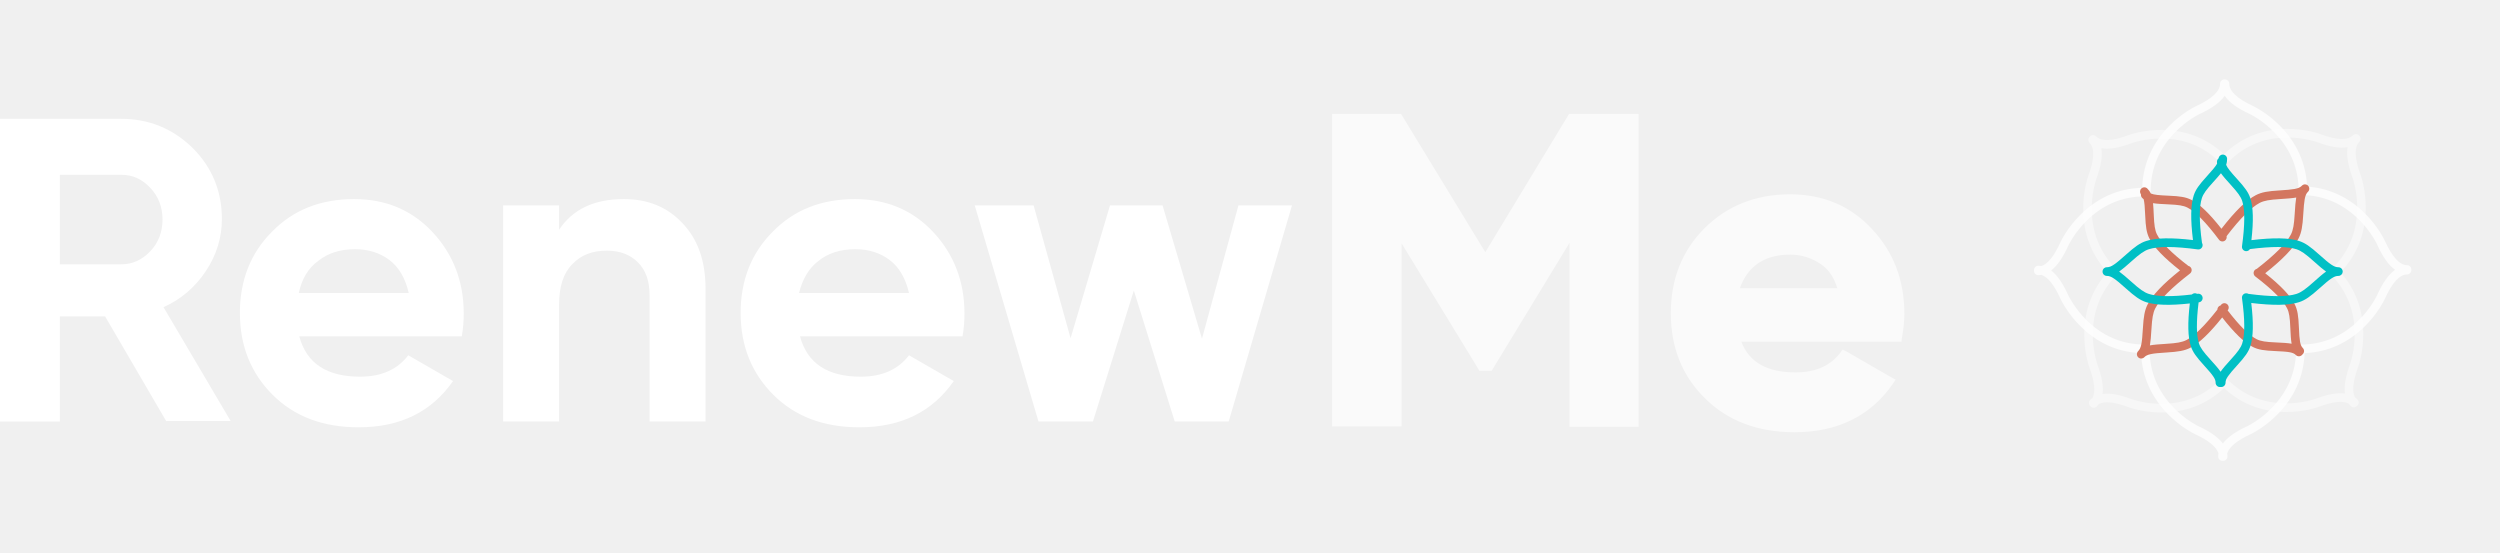
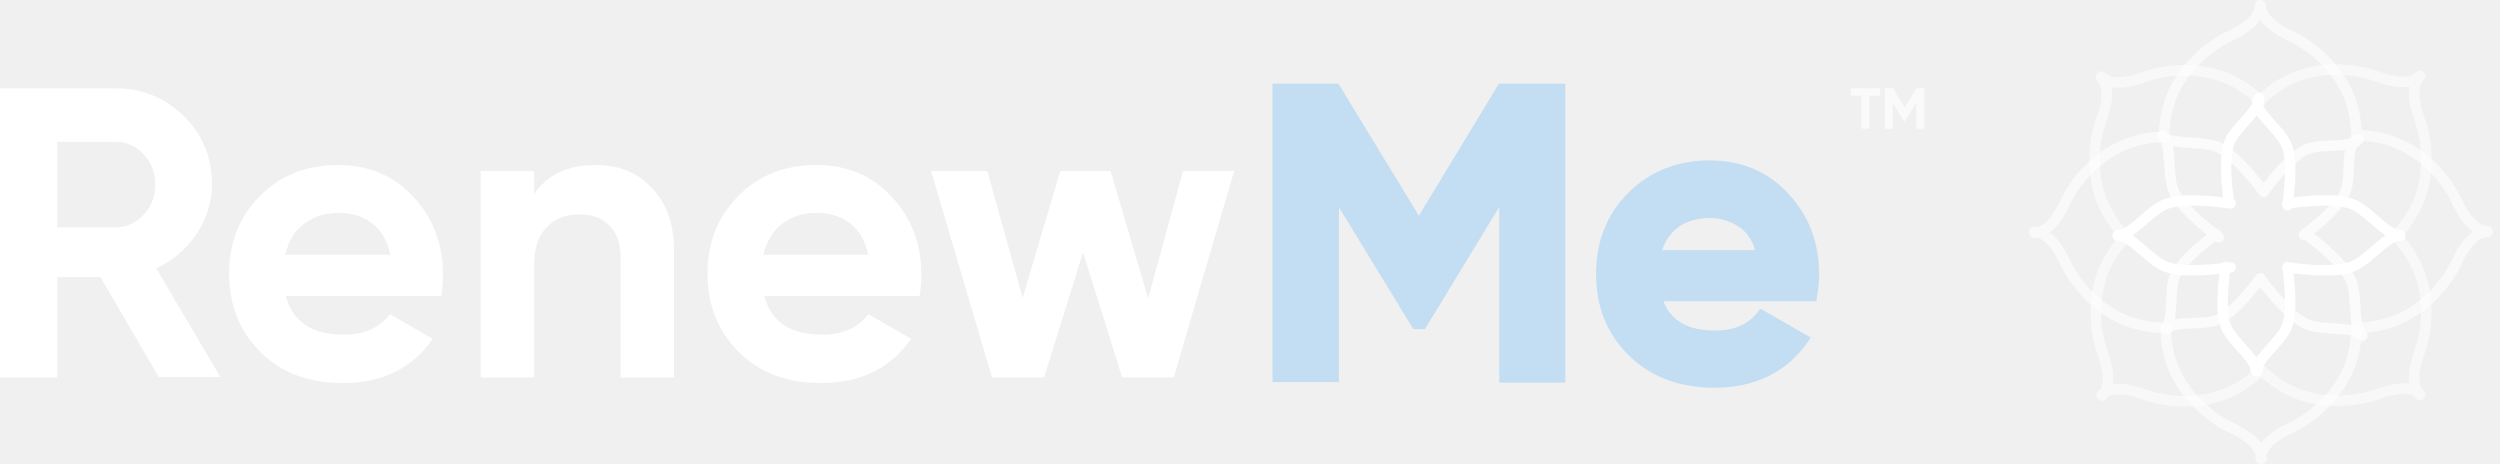
- <svg xmlns="http://www.w3.org/2000/svg" width="190" height="42" viewBox="0 0 190 42" fill="none">
-   <path d="M12.648 32.034L7.988 24.046H4.549V32.034H0V9.031H9.209C11.317 9.031 13.129 9.77 14.645 11.25C16.124 12.729 16.864 14.541 16.864 16.649C16.864 18.054 16.457 19.386 15.643 20.606C14.83 21.827 13.757 22.751 12.426 23.343L17.53 31.997H12.648V32.034ZM4.549 13.284V20.088H9.209C10.059 20.088 10.799 19.756 11.428 19.09C12.056 18.424 12.352 17.611 12.352 16.686C12.352 15.761 12.056 14.948 11.428 14.282C10.799 13.617 10.096 13.284 9.209 13.284H4.549Z" fill="white" />
-   <path d="M22.744 25.559C23.299 27.63 24.852 28.628 27.367 28.628C28.994 28.628 30.214 28.074 31.028 27.001L34.43 28.961C32.803 31.291 30.436 32.475 27.256 32.475C24.556 32.475 22.374 31.661 20.71 29.997C19.082 28.37 18.232 26.299 18.232 23.784C18.232 21.306 19.046 19.235 20.673 17.608C22.3 15.944 24.371 15.13 26.923 15.13C29.327 15.13 31.324 15.98 32.877 17.645C34.43 19.309 35.244 21.38 35.244 23.821C35.244 24.375 35.207 24.93 35.096 25.559H22.744ZM22.707 22.267H31.065C30.806 21.158 30.325 20.307 29.585 19.753C28.846 19.198 27.958 18.939 26.997 18.939C25.85 18.939 24.926 19.235 24.186 19.827C23.41 20.381 22.929 21.232 22.707 22.267Z" fill="white" />
-   <path d="M47.408 15.13C49.221 15.13 50.7 15.722 51.846 16.942C53.03 18.162 53.621 19.827 53.621 21.935V32.031H49.368V22.452C49.368 21.343 49.073 20.529 48.481 19.938C47.889 19.346 47.113 19.05 46.114 19.05C45.005 19.05 44.154 19.383 43.488 20.085C42.823 20.751 42.49 21.787 42.49 23.155V32.031H38.237V15.611H42.49V17.46C43.525 15.906 45.153 15.13 47.408 15.13Z" fill="white" />
-   <path d="M60.8 25.559C61.355 27.63 62.908 28.628 65.423 28.628C67.05 28.628 68.27 28.074 69.084 27.001L72.486 28.961C70.859 31.291 68.492 32.475 65.312 32.475C62.612 32.475 60.43 31.661 58.766 29.997C57.139 28.37 56.288 26.299 56.288 23.784C56.288 21.306 57.102 19.235 58.729 17.608C60.356 15.944 62.427 15.13 64.979 15.13C67.383 15.13 69.38 15.98 70.933 17.645C72.486 19.309 73.3 21.38 73.3 23.821C73.3 24.375 73.263 24.93 73.152 25.559H60.8ZM60.726 22.267H69.084C68.825 21.158 68.344 20.307 67.605 19.753C66.865 19.198 65.978 18.939 65.016 18.939C63.87 18.939 62.945 19.235 62.205 19.827C61.466 20.381 60.985 21.232 60.726 22.267Z" fill="white" />
-   <path d="M94.123 15.608H98.191L93.383 32.029H89.278L86.172 22.08L83.065 32.029H78.923L74.079 15.608H78.553L81.364 25.705L84.36 15.608H88.354L91.349 25.742L94.123 15.608Z" fill="white" />
+ <svg xmlns="http://www.w3.org/2000/svg" width="194" height="36" viewBox="0 0 194 36" fill="none">
+   <g opacity="0.6">
+     <path d="M175.4 0.001L175.427 0C175.653 0 175.837 0.183 175.837 0.409C175.837 1.094 176.579 1.82 178.15 2.532C178.321 2.611 178.605 2.765 178.966 2.997C179.562 3.382 180.157 3.855 180.714 4.419C182.21 5.938 183.149 7.827 183.262 10.101C185.57 10.195 187.486 11.139 189.022 12.653C189.586 13.209 190.059 13.805 190.444 14.401C190.676 14.762 190.83 15.045 190.909 15.217C191.621 16.788 192.347 17.53 193.032 17.53C193.258 17.53 193.441 17.713 193.441 17.939C193.441 17.949 193.441 17.959 193.44 17.969L193.441 17.996C193.441 18.222 193.258 18.405 193.032 18.405C192.347 18.405 191.621 19.147 190.909 20.718C190.83 20.89 190.676 21.174 190.444 21.534C190.059 22.13 189.586 22.726 189.022 23.282C187.487 24.795 185.572 25.739 183.264 25.834C183.168 28.137 182.225 30.048 180.714 31.581C180.157 32.145 179.562 32.618 178.966 33.003C178.605 33.235 178.321 33.389 178.15 33.468C176.803 34.078 176.066 34.699 175.882 35.295C175.899 35.392 175.907 35.491 175.907 35.591C175.907 35.817 175.724 36 175.498 36L175.462 35.997L175.427 36C175.23 36 175.065 35.86 175.026 35.673L175.018 35.591C175.018 35.492 175.026 35.393 175.042 35.297C174.862 34.7 174.124 34.079 172.776 33.468C172.604 33.389 172.321 33.235 171.96 33.003C171.364 32.618 170.768 32.145 170.212 31.581C168.702 30.048 167.759 28.138 167.661 25.836C165.334 25.751 163.405 24.805 161.86 23.282C161.295 22.726 160.823 22.13 160.438 21.534C160.206 21.174 160.052 20.89 159.973 20.718C159.362 19.372 158.742 18.634 158.146 18.451C158.049 18.468 157.95 18.476 157.85 18.476C157.624 18.476 157.441 18.293 157.441 18.067L157.444 18.031L157.441 17.996C157.441 17.798 157.581 17.633 157.768 17.595L157.85 17.587C157.949 17.587 158.047 17.595 158.144 17.61C158.741 17.43 159.362 16.692 159.973 15.345C160.052 15.173 160.206 14.889 160.438 14.529C160.823 13.932 161.295 13.337 161.86 12.781C163.376 11.287 165.261 10.348 167.53 10.233L167.529 10.256L167.531 10.228C167.614 7.897 168.56 5.966 170.084 4.419C170.641 3.855 171.236 3.382 171.832 2.997C172.193 2.765 172.477 2.611 172.648 2.532C174.219 1.82 174.961 1.094 174.961 0.409C174.961 0.183 175.145 0 175.371 0C175.38 0 175.39 0 175.4 0.001ZM175.398 1.551C174.963 2.178 174.151 2.749 172.989 3.277C172.958 3.291 172.894 3.322 172.802 3.372C172.644 3.457 172.467 3.562 172.276 3.685C171.728 4.039 171.179 4.474 170.667 4.994C169.247 6.435 168.385 8.226 168.345 10.404C168.389 10.469 168.414 10.547 168.414 10.63C168.414 10.856 168.231 11.04 168.005 11.04C165.755 11.04 163.911 11.908 162.435 13.364C161.915 13.875 161.48 14.424 161.126 14.973C161.002 15.164 160.898 15.341 160.813 15.498C160.763 15.591 160.731 15.654 160.717 15.685C160.215 16.793 159.672 17.582 159.079 18.033C159.672 18.48 160.215 19.27 160.717 20.378C160.731 20.408 160.763 20.472 160.813 20.565C160.898 20.722 161.002 20.899 161.126 21.09C161.48 21.639 161.915 22.188 162.435 22.699C163.911 24.154 165.755 25.023 168.005 25.023L168.054 25.027C168.057 25.027 168.059 25.027 168.062 25.027C168.288 25.027 168.471 25.21 168.471 25.436C168.471 27.686 169.34 29.53 170.795 31.006C171.307 31.526 171.856 31.961 172.404 32.315C172.595 32.438 172.772 32.543 172.93 32.628C173.022 32.678 173.086 32.709 173.116 32.724C174.225 33.226 175.014 33.769 175.464 34.362C175.912 33.769 176.701 33.226 177.809 32.724C177.84 32.709 177.904 32.678 177.996 32.628C178.154 32.543 178.331 32.438 178.522 32.315C179.07 31.961 179.619 31.526 180.131 31.006C181.586 29.53 182.455 27.686 182.455 25.436C182.455 25.238 182.595 25.073 182.782 25.035C182.812 25.027 182.844 25.023 182.877 25.023C185.127 25.023 186.971 24.154 188.447 22.699C188.967 22.188 189.402 21.639 189.756 21.09C189.879 20.899 189.984 20.722 190.069 20.565C190.119 20.472 190.15 20.408 190.164 20.378C190.692 19.215 191.263 18.404 191.89 17.966C191.263 17.531 190.692 16.72 190.164 15.557C190.15 15.527 190.119 15.463 190.069 15.371C189.984 15.213 189.879 15.036 189.756 14.845C189.402 14.297 188.967 13.748 188.447 13.236C187.014 11.823 185.233 10.963 183.071 10.914C183.01 10.953 182.939 10.973 182.864 10.973C182.638 10.973 182.455 10.79 182.455 10.564C182.455 8.314 181.586 6.47 180.131 4.994C179.619 4.474 179.07 4.039 178.522 3.685C178.331 3.562 178.154 3.457 177.996 3.372C177.904 3.322 177.84 3.291 177.809 3.277C176.647 2.749 175.835 2.178 175.398 1.551Z" fill="white" />
+   </g>
+   <path opacity="0.55" d="M188.063 5.622L188.083 5.641C188.242 5.8 188.242 6.057 188.083 6.216C187.602 6.697 187.614 7.728 188.217 9.333C188.282 9.509 188.373 9.816 188.463 10.233C188.612 10.923 188.698 11.673 188.693 12.461C188.677 14.603 187.995 16.611 186.44 18.299C187.99 19.986 188.67 21.992 188.686 24.131C188.692 24.919 188.605 25.669 188.456 26.358C188.367 26.775 188.275 27.082 188.21 27.259C187.692 28.635 187.61 29.59 187.901 30.137C187.982 30.193 188.056 30.256 188.126 30.326C188.285 30.485 188.285 30.742 188.126 30.901L188.098 30.924L188.076 30.951C187.937 31.09 187.723 31.107 187.565 31.003L187.501 30.951C187.431 30.881 187.367 30.806 187.31 30.726C186.763 30.435 185.809 30.518 184.434 31.035C184.258 31.1 183.95 31.192 183.534 31.281C182.844 31.43 182.094 31.516 181.306 31.511C179.168 31.495 177.163 30.815 175.477 29.266C173.781 30.841 171.761 31.532 169.605 31.548C168.818 31.554 168.067 31.467 167.378 31.319C166.961 31.229 166.654 31.137 166.478 31.072C165.101 30.555 164.146 30.473 163.599 30.764C163.543 30.844 163.48 30.919 163.41 30.988C163.251 31.147 162.994 31.147 162.835 30.988L162.812 30.961L162.785 30.939C162.646 30.8 162.629 30.585 162.733 30.427L162.785 30.364C162.855 30.293 162.93 30.23 163.01 30.172C163.301 29.625 163.218 28.671 162.701 27.296C162.636 27.12 162.545 26.813 162.455 26.396C162.306 25.706 162.22 24.956 162.226 24.168C162.241 22.053 162.906 20.068 164.42 18.393L164.649 18.63C162.905 16.886 162.146 14.774 162.129 12.513C162.123 11.725 162.21 10.975 162.358 10.286C162.448 9.869 162.54 9.562 162.605 9.385C163.208 7.781 163.22 6.749 162.739 6.268C162.58 6.109 162.58 5.852 162.739 5.693C162.745 5.686 162.753 5.679 162.76 5.673L162.778 5.653C162.937 5.494 163.195 5.494 163.354 5.653C163.835 6.134 164.866 6.123 166.471 5.52C166.647 5.455 166.954 5.363 167.371 5.273C168.06 5.125 168.811 5.038 169.599 5.044C171.717 5.059 173.705 5.727 175.381 7.245C177.071 5.69 179.08 5.007 181.223 4.991C182.011 4.986 182.761 5.072 183.451 5.221C183.867 5.311 184.175 5.402 184.351 5.467C185.956 6.07 186.987 6.082 187.468 5.601C187.627 5.442 187.884 5.442 188.043 5.601C188.05 5.608 188.057 5.615 188.063 5.622ZM186.973 6.71C186.288 6.834 185.415 6.702 184.359 6.335L184.067 6.229L183.993 6.204C183.96 6.194 183.918 6.18 183.868 6.166C183.698 6.115 183.5 6.063 183.279 6.016C182.645 5.879 181.954 5.799 181.229 5.805C179.228 5.819 177.373 6.466 175.819 7.952C175.804 8.021 175.768 8.085 175.715 8.138C175.557 8.297 175.299 8.297 175.14 8.138C173.559 6.557 171.653 5.872 169.593 5.857C168.868 5.852 168.176 5.932 167.542 6.068C167.321 6.116 167.124 6.167 166.953 6.218C166.903 6.233 166.861 6.246 166.828 6.257L166.755 6.282C165.567 6.728 164.596 6.897 163.848 6.764C163.971 7.448 163.84 8.322 163.473 9.377L163.367 9.669L163.342 9.743C163.331 9.776 163.318 9.818 163.303 9.868C163.252 10.039 163.201 10.236 163.154 10.457C163.017 11.091 162.937 11.783 162.942 12.507C162.957 14.518 163.61 16.383 165.112 17.941C165.19 17.956 165.262 17.993 165.32 18.052C165.479 18.21 165.479 18.468 165.32 18.627C163.739 20.208 163.054 22.114 163.039 24.174C163.034 24.899 163.113 25.59 163.25 26.225C163.298 26.445 163.349 26.643 163.4 26.814C163.43 26.914 163.452 26.981 163.464 27.012C163.889 28.144 164.063 29.08 163.962 29.813C164.694 29.711 165.629 29.884 166.761 30.31C166.793 30.322 166.86 30.344 166.96 30.374C167.131 30.425 167.328 30.476 167.549 30.524C168.183 30.66 168.875 30.74 169.599 30.735C171.66 30.72 173.566 30.035 175.147 28.453L175.18 28.426C175.183 28.422 175.186 28.419 175.189 28.416C175.348 28.257 175.606 28.257 175.764 28.416C177.346 29.997 179.252 30.682 181.312 30.697C182.036 30.703 182.728 30.623 183.362 30.486C183.583 30.439 183.781 30.387 183.951 30.337C184.051 30.307 184.119 30.284 184.15 30.273C185.282 29.847 186.218 29.674 186.951 29.774C186.849 29.043 187.022 28.107 187.448 26.975C187.459 26.943 187.482 26.876 187.512 26.776C187.563 26.605 187.614 26.408 187.661 26.187C187.798 25.553 187.878 24.861 187.872 24.137C187.857 22.077 187.172 20.171 185.591 18.589C185.451 18.449 185.434 18.232 185.542 18.074C185.557 18.048 185.576 18.024 185.598 18.003C187.179 16.421 187.864 14.515 187.879 12.455C187.884 11.73 187.805 11.039 187.668 10.405C187.621 10.184 187.569 9.986 187.518 9.815C187.503 9.766 187.49 9.724 187.48 9.691L187.454 9.617C187.008 8.43 186.839 7.458 186.973 6.71Z" fill="white" />
+   <path d="M183.329 10.53C183.487 10.689 183.487 10.946 183.329 11.105C183.185 11.249 183.043 11.356 182.871 11.436C182.747 11.715 182.701 12.183 182.66 13.149C182.616 14.199 182.537 14.747 182.276 15.27C181.88 16.064 180.979 17.009 179.567 18.128C181.211 19.421 182.258 20.497 182.712 21.383C182.997 21.939 183.091 22.523 183.159 23.638C183.244 25.051 183.32 25.475 183.607 25.762C183.746 25.901 183.764 26.115 183.66 26.273L183.607 26.337L183.544 26.389C183.386 26.493 183.171 26.476 183.032 26.337C182.745 26.05 182.322 25.974 180.909 25.888C179.793 25.821 179.209 25.726 178.653 25.441C177.766 24.986 176.686 23.936 175.391 22.284C174.236 23.753 173.267 24.686 172.455 25.091C171.932 25.352 171.384 25.431 170.334 25.476C169.024 25.531 168.63 25.595 168.377 25.848C168.218 26.006 167.961 26.006 167.802 25.848C167.787 25.833 167.774 25.817 167.761 25.8L167.715 25.76C167.556 25.602 167.556 25.344 167.715 25.185C167.968 24.933 168.032 24.538 168.087 23.228C168.131 22.179 168.21 21.631 168.471 21.108C168.873 20.302 169.794 19.342 171.242 18.202C169.771 17.015 168.826 16.018 168.4 15.188C168.115 14.632 168.02 14.048 167.953 12.933C167.868 11.519 167.792 11.096 167.504 10.809C167.365 10.67 167.348 10.456 167.452 10.298L167.504 10.234C167.663 10.075 167.921 10.075 168.079 10.234C168.367 10.521 168.79 10.597 170.203 10.682C171.319 10.75 171.902 10.845 172.458 11.13C173.331 11.577 174.389 12.599 175.655 14.202C176.846 12.671 177.844 11.701 178.676 11.286C179.199 11.025 179.747 10.946 180.796 10.902C181.583 10.869 182.039 10.833 182.333 10.754C182.37 10.708 182.412 10.662 182.457 10.617C182.547 10.527 182.669 10.488 182.787 10.5C182.946 10.372 183.18 10.382 183.329 10.53ZM181.963 11.642C181.666 11.675 181.298 11.695 180.831 11.715C179.897 11.754 179.423 11.822 179.039 12.014C178.295 12.385 177.298 13.38 176.076 14.99C176.058 15.081 176.007 15.164 175.929 15.224C175.75 15.36 175.495 15.326 175.359 15.147C174.004 13.372 172.903 12.271 172.087 11.853C171.666 11.638 171.157 11.555 170.154 11.494C169.47 11.453 168.986 11.414 168.618 11.349C168.685 11.715 168.724 12.199 168.765 12.884C168.825 13.886 168.908 14.396 169.124 14.817C169.506 15.563 170.46 16.547 171.978 17.747C172.1 17.748 172.218 17.803 172.296 17.907C172.329 17.95 172.352 17.998 172.365 18.047L172.418 18.088C172.596 18.224 172.63 18.48 172.494 18.658C172.358 18.837 172.103 18.871 171.924 18.735L171.902 18.718C170.452 19.844 169.548 20.77 169.199 21.471C169.007 21.855 168.939 22.329 168.899 23.262C168.87 23.958 168.84 24.433 168.775 24.788C169.129 24.723 169.605 24.692 170.3 24.663C171.234 24.624 171.707 24.555 172.092 24.364C172.842 23.989 173.85 22.981 175.086 21.345C175.221 21.166 175.476 21.131 175.655 21.266C175.731 21.323 175.781 21.401 175.803 21.485L175.753 21.424C177.108 23.198 178.209 24.299 179.024 24.717C179.445 24.933 179.955 25.016 180.958 25.076C181.642 25.118 182.126 25.156 182.492 25.223C182.427 24.855 182.388 24.371 182.347 23.687C182.286 22.685 182.204 22.175 181.988 21.754C181.57 20.938 180.469 19.837 178.694 18.483L178.872 18.621C178.719 18.658 178.552 18.604 178.451 18.471C178.315 18.291 178.351 18.037 178.53 17.901C180.165 16.666 181.174 15.657 181.548 14.907C181.74 14.523 181.808 14.049 181.848 13.115C181.876 12.454 181.904 11.991 181.963 11.642Z" fill="white" fill-opacity="0.7" />
+   <path d="M175.308 7.186C175.53 7.186 175.711 7.37 175.711 7.596C175.711 7.802 175.686 7.98 175.622 8.161C175.731 8.448 176.027 8.815 176.675 9.532C177.379 10.312 177.708 10.76 177.891 11.32C178.171 12.172 178.201 13.497 177.992 15.315C180.053 15.076 181.545 15.1 182.49 15.399C183.09 15.589 183.574 15.931 184.418 16.666C185.488 17.596 185.844 17.839 186.254 17.839C186.481 17.839 186.664 18.019 186.664 18.242V18.292C186.664 18.514 186.481 18.695 186.254 18.695C185.844 18.695 185.488 18.938 184.418 19.868C183.574 20.602 183.09 20.945 182.49 21.135C181.542 21.435 180.046 21.458 177.978 21.217C178.202 23.099 178.177 24.465 177.891 25.337C177.708 25.896 177.379 26.344 176.675 27.124C175.796 28.098 175.564 28.425 175.564 28.786C175.564 29.013 175.384 29.197 175.161 29.197C175.141 29.197 175.12 29.195 175.1 29.192L175.039 29.197C174.817 29.197 174.637 29.013 174.637 28.786C174.637 28.425 174.405 28.098 173.526 27.124C172.822 26.344 172.493 25.896 172.31 25.337C172.026 24.472 171.999 23.12 172.218 21.261C170.354 21.454 168.988 21.415 168.102 21.135C167.502 20.945 167.017 20.602 166.173 19.868C165.104 18.938 164.748 18.695 164.338 18.695C164.111 18.695 163.927 18.514 163.927 18.292L163.928 18.267C163.928 18.259 163.927 18.25 163.927 18.242C163.927 18.019 164.111 17.839 164.338 17.839C164.748 17.839 165.104 17.596 166.173 16.666C167.017 15.931 167.502 15.589 168.102 15.399C169.033 15.104 170.495 15.076 172.507 15.304C172.266 13.351 172.285 11.939 172.578 11.046C172.762 10.487 173.09 10.039 173.795 9.258C174.322 8.674 174.616 8.322 174.767 8.056C174.761 7.997 174.759 7.935 174.759 7.87C174.759 7.741 174.817 7.626 174.908 7.551C174.93 7.346 175.1 7.186 175.308 7.186ZM175.13 8.953C174.946 9.189 174.702 9.466 174.388 9.814C173.761 10.508 173.477 10.895 173.342 11.306C173.095 12.061 173.08 13.381 173.313 15.241L173.347 15.507L173.343 15.463C173.455 15.548 173.52 15.688 173.5 15.836C173.469 16.056 173.263 16.211 173.038 16.181C170.805 15.887 169.234 15.887 168.354 16.166C167.899 16.309 167.476 16.609 166.718 17.268C166.179 17.737 165.797 18.056 165.481 18.267C165.797 18.478 166.179 18.797 166.718 19.265C167.476 19.925 167.899 20.224 168.354 20.368C169.15 20.62 170.513 20.644 172.42 20.428C172.505 20.347 172.624 20.305 172.747 20.323C172.798 20.33 172.845 20.346 172.887 20.37L173.038 20.352C173.263 20.323 173.469 20.477 173.5 20.698C173.53 20.918 173.372 21.121 173.147 21.151L173.04 21.165C172.812 23.013 172.827 24.325 173.074 25.076C173.209 25.487 173.493 25.874 174.119 26.569C174.586 27.086 174.898 27.447 175.101 27.746C175.303 27.447 175.615 27.086 176.082 26.569C176.708 25.874 176.992 25.487 177.127 25.076C177.384 24.293 177.39 22.9 177.129 20.924C177.095 20.855 177.081 20.778 177.092 20.698C177.101 20.63 177.127 20.569 177.164 20.517C177.224 20.416 177.328 20.341 177.454 20.323C177.544 20.31 177.631 20.329 177.704 20.37L177.553 20.352C179.787 20.646 181.358 20.646 182.238 20.368C182.692 20.224 183.115 19.925 183.874 19.265C184.412 18.797 184.794 18.478 185.11 18.266C184.794 18.056 184.412 17.737 183.874 17.268C183.115 16.609 182.692 16.309 182.238 16.166C181.397 15.9 179.927 15.888 177.851 16.143C177.77 16.277 177.616 16.356 177.454 16.333C177.245 16.304 177.096 16.116 177.107 15.905C177.101 15.883 177.095 15.86 177.092 15.836C177.079 15.742 177.101 15.65 177.147 15.575L177.11 15.87C177.39 13.822 177.39 12.382 177.127 11.58C176.992 11.169 176.708 10.782 176.082 10.087C175.637 9.595 175.333 9.244 175.13 8.953Z" fill="white" />
+   <path fill-rule="evenodd" clip-rule="evenodd" d="M12.337 29.292L7.792 21.501H4.437V29.292H0V6.855H8.982C11.038 6.855 12.806 7.577 14.284 9.02C15.727 10.463 16.449 12.23 16.449 14.286C16.449 15.657 16.052 16.956 15.258 18.146C14.465 19.336 13.419 20.238 12.12 20.815L17.098 29.256H12.337V29.292ZM4.437 11.004V17.641H8.982C9.812 17.641 10.533 17.316 11.146 16.667C11.759 16.018 12.048 15.224 12.048 14.322C12.048 13.421 11.759 12.627 11.146 11.978C10.533 11.328 9.848 11.004 8.982 11.004H4.437ZM22.181 22.977C22.722 24.997 24.237 25.971 26.69 25.971C28.277 25.971 29.468 25.43 30.261 24.384L33.58 26.296C31.992 28.568 29.684 29.722 26.582 29.722C23.948 29.722 21.82 28.929 20.197 27.305C18.61 25.718 17.78 23.698 17.78 21.245C17.78 18.829 18.574 16.809 20.161 15.222C21.748 13.598 23.768 12.805 26.257 12.805C28.602 12.805 30.55 13.634 32.065 15.258C33.58 16.881 34.373 18.901 34.373 21.282C34.373 21.823 34.337 22.364 34.229 22.977H22.181ZM22.145 19.767H30.297C30.045 18.684 29.576 17.855 28.854 17.314C28.133 16.773 27.267 16.52 26.329 16.52C25.211 16.52 24.309 16.809 23.588 17.386C22.83 17.927 22.361 18.756 22.145 19.767ZM50.573 14.572C49.454 13.382 48.011 12.804 46.244 12.804C44.044 12.804 42.456 13.562 41.446 15.077V13.273H37.298V29.289H41.446V20.632C41.446 19.297 41.771 18.287 42.42 17.638C43.07 16.953 43.899 16.628 44.981 16.628C45.955 16.628 46.713 16.916 47.29 17.494C47.867 18.071 48.156 18.864 48.156 19.947V29.289H52.304V19.442C52.304 17.386 51.727 15.762 50.573 14.572ZM59.305 22.977C59.846 24.997 61.361 25.971 63.814 25.971C65.401 25.971 66.591 25.43 67.385 24.383L70.704 26.295C69.116 28.568 66.808 29.722 63.706 29.722C61.072 29.722 58.944 28.928 57.321 27.305C55.734 25.718 54.904 23.698 54.904 21.245C54.904 18.828 55.698 16.808 57.285 15.221C58.872 13.598 60.892 12.804 63.381 12.804C65.726 12.804 67.673 13.634 69.189 15.257C70.704 16.881 71.497 18.901 71.497 21.281C71.497 21.822 71.461 22.363 71.353 22.977H59.305ZM59.233 19.766H67.385C67.132 18.684 66.663 17.854 65.942 17.313C65.221 16.772 64.355 16.52 63.417 16.52C62.299 16.52 61.397 16.808 60.675 17.386C59.954 17.927 59.485 18.756 59.233 19.766ZM95.771 13.27H91.803L89.098 23.154L86.176 13.27H82.28L79.358 23.118L76.617 13.27H72.252L76.978 29.286H81.018L84.048 19.583L87.078 29.286H91.082L95.771 13.27Z" fill="white" />
+   <path fill-rule="evenodd" clip-rule="evenodd" d="M121.108 6.495H121.469V6.855V29.328V29.689H121.108H116.707H116.347V29.328V16.054L110.683 25.36L110.575 25.541H110.395H109.89H109.673L109.565 25.36L103.902 16.09V29.292V29.653H103.541H99.104H98.744V29.292V6.855V6.495H99.104H103.649H103.866L103.974 6.675L110.106 16.739L116.202 6.675L116.311 6.495H116.527H121.108ZM126.343 14.973C128.003 13.313 130.131 12.447 132.692 12.447C135.145 12.447 137.201 13.313 138.788 15.045C140.375 16.74 141.169 18.832 141.169 21.321C141.169 21.862 141.097 22.476 140.988 23.089L140.952 23.377H140.664H129.085C129.662 24.892 130.997 25.65 133.089 25.65C134.568 25.65 135.65 25.181 136.407 24.207L136.588 23.954L136.876 24.099L140.195 26.011L140.52 26.191L140.303 26.516C138.644 28.896 136.191 30.087 133.017 30.087C130.275 30.087 128.039 29.221 126.379 27.562C124.684 25.902 123.854 23.774 123.854 21.249C123.854 18.76 124.684 16.632 126.343 14.973ZM130.167 17.678C129.626 18.111 129.229 18.688 128.977 19.409H136.191C135.975 18.652 135.578 18.039 135.001 17.642C134.315 17.173 133.558 16.921 132.692 16.921C131.682 16.921 130.816 17.173 130.167 17.678Z" fill="#C3DEF2" />
  <g opacity="0.65">
-     <path d="M119.462 32.219V17.759L113.286 27.966L112.546 28.003L106.37 17.833V32.219H101.488V8.847H106.444L112.916 19.535L119.388 8.847H124.343V32.219H119.462Z" fill="white" />
-     <path d="M124.163 9.031V32.034H119.651V17.093L113.179 27.744H112.661L106.19 17.13V31.997H101.641V9.031H106.3L112.883 19.904L119.429 9.031H124.163ZM124.533 8.661H124.163H119.466H119.244L119.133 8.846L112.883 19.164L106.596 8.846L106.485 8.661H106.263H101.604H101.234V9.031V32.034V32.404H101.604H106.153H106.522V32.034V18.498L112.329 28.003L112.44 28.188H112.661H113.179H113.364L113.475 28.003L119.281 18.461V32.071V32.441H119.651H124.163H124.533V32.071V9.031V8.661Z" fill="white" />
+     <path d="M145.897 6.852V7.429H145.067V9.99H144.454V7.429H143.624V6.852H145.897Z" fill="white" />
+     <path d="M149.324 6.852V9.99H148.711V7.97L147.809 9.413H147.737L146.871 7.97V9.99H146.258V6.852H146.907L147.809 8.331L148.711 6.852H149.324Z" fill="white" />
  </g>
-   <g opacity="0.65">
-     <path d="M136.374 32.667C133.637 32.667 131.381 31.816 129.717 30.152C128.053 28.488 127.202 26.343 127.202 23.828C127.202 21.313 128.053 19.205 129.68 17.504C131.344 15.84 133.489 14.952 136.041 14.952C138.482 14.952 140.553 15.803 142.143 17.504C143.733 19.205 144.547 21.313 144.547 23.791C144.547 24.346 144.473 24.937 144.362 25.566L144.325 25.714H132.047C132.639 27.526 134.081 28.414 136.448 28.414C138.001 28.414 139.184 27.896 139.961 26.86L140.072 26.712L143.807 28.858L143.696 29.005C142.069 31.446 139.591 32.667 136.374 32.667ZM139.887 22.09C139.628 21.128 139.184 20.425 138.519 19.945C137.816 19.427 136.965 19.168 136.041 19.168C134.968 19.168 134.044 19.464 133.341 19.982C132.676 20.5 132.232 21.202 131.973 22.09H139.887Z" fill="white" />
-     <path d="M136.042 15.136C138.446 15.136 140.443 15.987 141.996 17.651C143.55 19.315 144.363 21.386 144.363 23.827C144.363 24.382 144.326 24.937 144.215 25.565H131.826C132.381 27.636 133.934 28.635 136.449 28.635C138.076 28.635 139.297 28.08 140.11 27.008L143.513 28.968C141.885 31.298 139.518 32.481 136.338 32.481C133.638 32.481 131.456 31.668 129.792 30.003C128.165 28.376 127.314 26.305 127.314 23.79C127.314 21.312 128.128 19.241 129.755 17.614C131.456 15.987 133.527 15.136 136.042 15.136ZM131.752 22.274H140.11C139.851 21.165 139.371 20.314 138.631 19.759C137.891 19.204 137.004 18.946 136.042 18.946C134.896 18.946 133.971 19.241 133.231 19.833C132.492 20.388 132.011 21.238 131.752 22.274ZM136.042 14.767C133.416 14.767 131.234 15.654 129.533 17.355C127.832 19.057 126.981 21.238 126.981 23.79C126.981 26.379 127.832 28.561 129.57 30.262C131.271 31.963 133.564 32.851 136.375 32.851C139.629 32.851 142.144 31.631 143.845 29.19L144.067 28.857L143.734 28.672L140.332 26.712L140.036 26.564L139.851 26.823C139.075 27.821 137.965 28.302 136.449 28.302C134.304 28.302 132.936 27.526 132.344 25.972H144.215H144.511L144.548 25.676C144.659 25.048 144.733 24.419 144.733 23.864C144.733 21.312 143.919 19.168 142.292 17.429C140.665 15.654 138.557 14.767 136.042 14.767ZM132.233 21.904C132.492 21.165 132.899 20.573 133.453 20.129C134.119 19.611 135.007 19.352 136.042 19.352C136.93 19.352 137.706 19.611 138.409 20.092C139.001 20.499 139.408 21.128 139.629 21.904H132.233Z" fill="white" />
-   </g>
-   <path opacity="0.775" fill-rule="evenodd" clip-rule="evenodd" d="M165.303 10.056C164.144 11.245 163.452 12.729 163.452 14.541C163.452 14.701 163.339 14.834 163.19 14.864C163.136 14.904 163.07 14.927 162.998 14.927C161.205 14.927 159.736 15.627 158.56 16.798C158.147 17.21 157.8 17.652 157.518 18.094C157.419 18.248 157.336 18.39 157.269 18.517C157.229 18.591 157.203 18.643 157.192 18.668C156.792 19.558 156.361 20.193 155.89 20.556C156.361 20.919 156.792 21.553 157.192 22.444C157.203 22.468 157.229 22.52 157.269 22.594C157.336 22.721 157.419 22.863 157.518 23.017C157.8 23.459 158.147 23.901 158.56 24.313C159.736 25.485 161.205 26.184 162.998 26.184C163.014 26.184 163.03 26.185 163.046 26.187C163.223 26.191 163.365 26.337 163.365 26.517C163.365 28.329 164.057 29.813 165.216 31.002C165.624 31.42 166.061 31.77 166.498 32.055C166.65 32.155 166.791 32.239 166.917 32.307C166.991 32.347 167.041 32.373 167.066 32.384C167.948 32.789 168.577 33.225 168.936 33.703C169.295 33.225 169.923 32.789 170.806 32.384C170.83 32.373 170.881 32.347 170.955 32.307C171.08 32.239 171.221 32.155 171.373 32.055C171.81 31.77 172.248 31.42 172.655 31.002C173.815 29.813 174.507 28.329 174.507 26.517C174.507 26.343 174.64 26.201 174.809 26.188C174.821 26.187 174.834 26.186 174.847 26.186C176.64 26.186 178.108 25.486 179.285 24.315C179.698 23.903 180.045 23.461 180.327 23.02C180.425 22.866 180.508 22.723 180.576 22.596C180.616 22.522 180.641 22.471 180.653 22.446C181.072 21.511 181.527 20.857 182.026 20.505C181.527 20.152 181.072 19.5 180.653 18.564C180.641 18.54 180.616 18.488 180.576 18.414C180.508 18.287 180.426 18.144 180.327 17.991C180.045 17.549 179.698 17.107 179.285 16.695C178.181 15.596 176.821 14.912 175.177 14.832C175.131 14.857 175.079 14.871 175.023 14.871C174.962 14.871 174.905 14.854 174.856 14.824L174.847 14.824C174.667 14.824 174.521 14.677 174.521 14.495C174.521 14.37 174.589 14.262 174.689 14.206C174.609 12.545 173.933 11.171 172.846 10.056C172.438 9.638 172.001 9.287 171.564 9.002C171.412 8.903 171.271 8.819 171.145 8.751C171.072 8.711 171.021 8.685 170.997 8.674C170.07 8.249 169.423 7.789 169.075 7.283C168.726 7.789 168.08 8.249 167.153 8.674C167.128 8.685 167.078 8.711 167.004 8.751C166.878 8.819 166.737 8.903 166.585 9.002C166.148 9.287 165.711 9.638 165.303 10.056ZM162.72 26.838C162.797 28.692 163.548 30.23 164.752 31.464C165.195 31.919 165.67 32.299 166.145 32.609C166.432 32.796 166.658 32.92 166.795 32.983C167.868 33.476 168.456 33.975 168.601 34.456C168.589 34.533 168.582 34.613 168.582 34.693C168.582 34.875 168.728 35.022 168.908 35.022L168.919 35.022C168.925 35.022 168.93 35.022 168.936 35.021C168.945 35.022 168.954 35.022 168.963 35.022C169.143 35.022 169.289 34.875 169.289 34.693C169.289 34.613 169.283 34.533 169.27 34.456C169.416 33.975 170.004 33.476 171.077 32.983C171.214 32.92 171.44 32.796 171.727 32.609C172.202 32.299 172.676 31.919 173.12 31.464C174.323 30.23 175.074 28.692 175.152 26.839C176.992 26.763 178.518 26.003 179.742 24.784C180.192 24.336 180.568 23.857 180.875 23.377C181.06 23.087 181.183 22.858 181.245 22.72C181.813 21.455 182.391 20.858 182.937 20.858C183.117 20.858 183.263 20.71 183.263 20.528L183.263 20.518L183.262 20.505C183.263 20.497 183.263 20.49 183.263 20.482C183.263 20.3 183.117 20.152 182.937 20.152C182.391 20.152 181.813 19.555 181.245 18.29C181.183 18.152 181.06 17.923 180.875 17.633C180.568 17.153 180.192 16.674 179.742 16.226C178.561 15.049 177.097 14.3 175.341 14.181C175.254 12.345 174.505 10.819 173.31 9.594C172.867 9.139 172.393 8.759 171.918 8.449C171.631 8.262 171.404 8.138 171.268 8.074C170.016 7.501 169.425 6.917 169.425 6.365C169.425 6.183 169.279 6.036 169.099 6.036C169.091 6.036 169.083 6.036 169.075 6.037C169.067 6.036 169.059 6.036 169.05 6.036C168.87 6.036 168.724 6.183 168.724 6.365C168.724 6.917 168.133 7.501 166.882 8.074C166.745 8.138 166.519 8.262 166.232 8.449C165.757 8.759 165.282 9.139 164.839 9.594C163.624 10.839 162.871 12.394 162.805 14.271C160.914 14.32 159.351 15.085 158.103 16.329C157.653 16.777 157.276 17.257 156.97 17.737C156.784 18.027 156.662 18.255 156.599 18.393C156.115 19.472 155.623 20.066 155.15 20.217C155.071 20.203 154.99 20.197 154.908 20.197C154.728 20.197 154.582 20.344 154.582 20.526C154.582 20.536 154.582 20.546 154.583 20.556C154.582 20.565 154.582 20.575 154.582 20.585C154.582 20.767 154.728 20.915 154.908 20.915C154.99 20.915 155.071 20.908 155.15 20.894C155.623 21.046 156.115 21.639 156.599 22.718C156.662 22.856 156.784 23.084 156.97 23.375C157.276 23.855 157.653 24.334 158.103 24.782C159.332 26.007 160.867 26.768 162.72 26.838Z" fill="white" />
-   <path opacity="0.452" fill-rule="evenodd" clip-rule="evenodd" d="M173.814 10.453C172.163 10.466 170.635 11.021 169.367 12.302C169.319 12.35 169.26 12.381 169.197 12.393C169.069 12.507 168.873 12.502 168.751 12.379C167.483 11.097 165.955 10.542 164.304 10.53C163.723 10.526 163.168 10.591 162.66 10.701C162.483 10.74 162.325 10.781 162.188 10.822C162.108 10.847 162.054 10.865 162.029 10.874C161.078 11.235 160.3 11.373 159.701 11.265C159.808 11.871 159.672 12.658 159.314 13.62C159.305 13.646 159.287 13.7 159.263 13.781C159.222 13.919 159.181 14.079 159.143 14.258C159.034 14.772 158.97 15.333 158.974 15.92C158.986 17.549 159.51 19.06 160.715 20.323C160.777 20.335 160.836 20.365 160.884 20.414C161.012 20.543 161.012 20.751 160.884 20.88C159.617 22.161 159.068 23.705 159.056 25.374C159.051 25.961 159.115 26.522 159.225 27.035C159.263 27.214 159.304 27.374 159.345 27.513C159.369 27.594 159.387 27.648 159.396 27.673C159.737 28.59 159.876 29.348 159.796 29.941C160.384 29.86 161.133 30.001 162.04 30.346C162.065 30.355 162.119 30.373 162.199 30.397C162.336 30.439 162.494 30.48 162.672 30.519C163.18 30.629 163.734 30.694 164.315 30.69C165.967 30.677 167.495 30.122 168.762 28.841C168.766 28.837 168.771 28.833 168.775 28.829C168.781 28.821 168.788 28.814 168.796 28.806C168.923 28.678 169.129 28.678 169.257 28.806C170.524 30.087 172.052 30.642 173.704 30.655C174.284 30.659 174.839 30.594 175.347 30.484C175.524 30.445 175.683 30.404 175.819 30.362C175.9 30.338 175.953 30.32 175.979 30.311C176.882 29.967 177.63 29.826 178.216 29.905C178.137 29.312 178.276 28.555 178.617 27.64C178.626 27.614 178.644 27.56 178.668 27.479C178.709 27.341 178.75 27.181 178.788 27.002C178.897 26.488 178.961 25.927 178.957 25.34C178.945 23.672 178.396 22.127 177.128 20.846C177.001 20.718 177.001 20.509 177.128 20.38C177.194 20.314 177.28 20.282 177.366 20.284C178.598 19.013 179.133 17.488 179.144 15.841C179.149 15.254 179.085 14.693 178.975 14.18C178.937 14.001 178.896 13.841 178.855 13.702C178.831 13.621 178.813 13.567 178.804 13.542C178.447 12.581 178.311 11.794 178.417 11.188C177.818 11.296 177.04 11.158 176.089 10.797C176.064 10.788 176.01 10.77 175.93 10.746C175.793 10.704 175.635 10.663 175.458 10.624C174.95 10.514 174.395 10.449 173.814 10.453ZM177.881 20.693C179.205 19.301 179.783 17.631 179.796 15.846C179.801 15.207 179.732 14.599 179.613 14.041C179.541 13.703 179.467 13.454 179.415 13.312C178.931 12.011 178.922 11.176 179.308 10.786C179.435 10.657 179.435 10.449 179.308 10.32C179.304 10.316 179.299 10.312 179.295 10.308C179.289 10.301 179.283 10.294 179.277 10.288C179.15 10.159 178.943 10.159 178.816 10.288C178.43 10.678 177.603 10.668 176.317 10.18C176.176 10.127 175.93 10.053 175.595 9.98C175.043 9.86 174.441 9.79 173.81 9.794C172.046 9.807 170.395 10.39 169.019 11.724C167.659 10.445 166.038 9.884 164.309 9.871C163.677 9.867 163.076 9.937 162.523 10.057C162.189 10.13 161.942 10.204 161.801 10.257C160.515 10.745 159.688 10.755 159.302 10.365C159.175 10.236 158.969 10.236 158.841 10.365C158.832 10.374 158.824 10.383 158.817 10.393L158.81 10.399C158.683 10.528 158.683 10.736 158.81 10.865C159.196 11.255 159.187 12.09 158.703 13.39C158.651 13.533 158.578 13.782 158.506 14.12C158.387 14.678 158.317 15.286 158.322 15.924C158.335 17.675 158.891 19.316 160.162 20.692C158.949 22.049 158.416 23.656 158.404 25.369C158.399 26.008 158.468 26.616 158.587 27.174C158.659 27.512 158.733 27.761 158.785 27.903C159.199 29.017 159.265 29.79 159.034 30.233C158.97 30.28 158.909 30.332 158.853 30.389C158.725 30.518 158.725 30.726 158.853 30.855C158.859 30.861 158.866 30.867 158.873 30.873C158.879 30.881 158.885 30.888 158.892 30.895C159.019 31.023 159.226 31.023 159.353 30.895C159.41 30.838 159.461 30.777 159.507 30.712C159.946 30.477 160.711 30.544 161.813 30.963C161.954 31.016 162.2 31.09 162.534 31.163C163.087 31.283 163.689 31.353 164.32 31.349C166.049 31.336 167.669 30.776 169.028 29.497C170.38 30.751 171.986 31.301 173.699 31.314C174.33 31.318 174.932 31.248 175.485 31.128C175.819 31.055 176.065 30.981 176.206 30.928C177.298 30.513 178.059 30.444 178.5 30.671C178.548 30.738 178.601 30.802 178.659 30.861C178.787 30.99 178.993 30.99 179.12 30.861L179.129 30.852C179.142 30.842 179.154 30.832 179.166 30.82C179.293 30.691 179.293 30.483 179.166 30.354C179.106 30.294 179.042 30.239 178.974 30.191C178.748 29.745 178.816 28.976 179.228 27.87C179.28 27.727 179.353 27.478 179.425 27.14C179.544 26.582 179.614 25.974 179.609 25.336C179.597 23.637 179.073 22.043 177.881 20.693Z" fill="white" />
-   <path fill-rule="evenodd" clip-rule="evenodd" d="M163.927 17.808C164.224 18.41 165.02 19.217 166.31 20.205C166.383 20.221 166.451 20.263 166.5 20.328C166.609 20.472 166.582 20.679 166.438 20.789C165.016 21.887 164.133 22.779 163.798 23.439C163.625 23.78 163.559 24.194 163.51 25.006C163.477 25.559 163.446 25.951 163.394 26.249C163.688 26.196 164.076 26.165 164.625 26.131C165.428 26.082 165.837 26.015 166.175 25.84C166.772 25.531 167.561 24.759 168.521 23.531C168.522 23.432 168.566 23.335 168.65 23.27C168.685 23.244 168.724 23.225 168.765 23.215L168.797 23.172C168.906 23.027 169.111 23 169.254 23.11C169.397 23.22 169.424 23.427 169.315 23.572L169.301 23.591C170.203 24.765 170.946 25.497 171.507 25.78C171.815 25.935 172.195 25.991 172.943 26.023C173.498 26.046 173.879 26.071 174.163 26.123C174.111 25.836 174.087 25.451 174.063 24.889C174.032 24.133 173.977 23.749 173.823 23.438C173.523 22.83 172.715 22.013 171.404 21.012C171.26 20.902 171.232 20.695 171.34 20.55C171.387 20.488 171.451 20.447 171.521 20.429C172.914 19.35 173.779 18.472 174.11 17.82C174.283 17.478 174.349 17.065 174.397 16.253C174.43 15.701 174.461 15.31 174.513 15.012C174.219 15.065 173.832 15.096 173.286 15.129C172.483 15.178 172.074 15.245 171.736 15.42C171.104 15.748 170.258 16.592 169.221 17.948C169.249 18.07 169.206 18.204 169.1 18.284C168.957 18.394 168.752 18.365 168.644 18.22C167.653 16.895 166.844 16.078 166.243 15.775C165.935 15.62 165.556 15.564 164.807 15.532C164.28 15.51 163.91 15.487 163.631 15.44C163.655 15.681 163.671 15.979 163.687 16.357C163.719 17.113 163.774 17.497 163.927 17.808ZM174.906 14.149C174.675 14.348 174.311 14.407 173.247 14.472C172.353 14.526 171.885 14.603 171.439 14.834C170.729 15.202 169.865 16.05 168.829 17.385C167.93 16.238 167.172 15.507 166.535 15.185C166.115 14.974 165.676 14.91 164.835 14.874C164.067 14.841 163.692 14.805 163.466 14.707C163.401 14.566 163.315 14.45 163.199 14.333C163.071 14.204 162.865 14.204 162.738 14.333C162.62 14.452 162.611 14.639 162.711 14.768C162.7 14.865 162.732 14.965 162.805 15.039C162.842 15.077 162.88 15.112 162.919 15.144C162.98 15.382 163.009 15.751 163.036 16.384C163.071 17.234 163.135 17.679 163.344 18.102C163.676 18.776 164.454 19.585 165.682 20.549C164.396 21.575 163.576 22.432 163.218 23.139C162.989 23.589 162.913 24.062 162.859 24.966C162.791 26.111 162.73 26.454 162.5 26.686C162.373 26.815 162.373 27.024 162.5 27.152C162.565 27.218 162.651 27.25 162.737 27.249C162.818 27.247 162.899 27.215 162.962 27.152C163.192 26.92 163.531 26.858 164.664 26.789C165.558 26.734 166.026 26.658 166.472 26.427C167.137 26.082 167.936 25.316 168.886 24.125C169.8 25.298 170.571 26.044 171.216 26.37C171.635 26.581 172.075 26.645 172.916 26.681C173.966 26.726 174.282 26.777 174.485 26.982C174.612 27.111 174.819 27.111 174.946 26.982C174.958 26.97 174.97 26.956 174.98 26.942C174.991 26.933 175.002 26.924 175.013 26.913C175.14 26.784 175.14 26.576 175.013 26.447C174.81 26.242 174.759 25.922 174.715 24.861C174.679 24.011 174.616 23.567 174.407 23.143C174.082 22.486 173.333 21.7 172.156 20.766C173.482 19.715 174.325 18.84 174.69 18.12C174.918 17.669 174.994 17.197 175.048 16.293C175.112 15.217 175.17 14.849 175.368 14.616C175.382 14.602 175.396 14.588 175.41 14.574C175.538 14.445 175.538 14.237 175.41 14.108C175.396 14.094 175.38 14.081 175.364 14.069C175.237 13.979 175.06 13.992 174.947 14.106C174.933 14.12 174.919 14.134 174.906 14.149Z" fill="#D37760" />
-   <path fill-rule="evenodd" clip-rule="evenodd" d="M167.343 15.055C167.132 15.693 167.13 16.833 167.351 18.454C167.389 18.517 167.408 18.593 167.397 18.672C167.373 18.853 167.209 18.979 167.031 18.955C165.257 18.714 164.009 18.714 163.309 18.942C162.948 19.06 162.612 19.304 162.01 19.844C161.599 20.212 161.303 20.467 161.058 20.64C161.303 20.813 161.599 21.068 162.01 21.436C162.612 21.975 162.948 22.22 163.309 22.337C163.949 22.546 165.046 22.564 166.585 22.381C166.655 22.312 166.754 22.276 166.858 22.291C166.901 22.297 166.941 22.311 166.977 22.332L167.031 22.325C167.209 22.3 167.373 22.427 167.397 22.607C167.421 22.788 167.296 22.953 167.117 22.977L167.094 22.981C166.91 24.457 166.923 25.505 167.122 26.107C167.231 26.436 167.461 26.747 167.968 27.305C168.347 27.721 168.6 28.011 168.764 28.252C168.928 28.011 169.181 27.721 169.56 27.305C170.067 26.747 170.296 26.436 170.406 26.107C170.619 25.463 170.619 24.307 170.392 22.662C170.367 22.482 170.491 22.316 170.67 22.291C170.747 22.28 170.821 22.297 170.883 22.334C172.617 22.565 173.84 22.562 174.53 22.337C174.891 22.22 175.226 21.975 175.829 21.436C176.24 21.068 176.536 20.813 176.781 20.64C176.536 20.467 176.24 20.212 175.829 19.844C175.226 19.304 174.891 19.06 174.53 18.942C173.855 18.722 172.67 18.715 170.994 18.931C170.928 19.04 170.803 19.105 170.67 19.086C170.491 19.061 170.367 18.895 170.392 18.715C170.619 17.07 170.619 15.914 170.406 15.27C170.296 14.94 170.067 14.63 169.56 14.072C169.202 13.679 168.957 13.399 168.792 13.166C168.64 13.355 168.443 13.577 168.189 13.857C167.682 14.414 167.452 14.725 167.343 15.055ZM177.706 20.31C177.386 20.305 177.099 20.101 176.261 19.351C175.591 18.75 175.206 18.47 174.73 18.315C173.971 18.068 172.77 18.05 171.108 18.252C171.274 16.801 171.249 15.743 171.024 15.062C170.875 14.612 170.609 14.253 170.04 13.626C169.518 13.053 169.279 12.759 169.188 12.529C169.24 12.384 169.26 12.242 169.26 12.076C169.26 11.895 169.114 11.747 168.934 11.747C168.767 11.747 168.63 11.873 168.61 12.036C168.536 12.097 168.489 12.189 168.489 12.292C168.489 12.346 168.491 12.397 168.496 12.447C168.373 12.66 168.135 12.942 167.709 13.411C167.139 14.037 166.873 14.397 166.725 14.846C166.489 15.56 166.473 16.686 166.666 18.244C165.038 18.051 163.858 18.071 163.109 18.315C162.633 18.47 162.248 18.75 161.578 19.351C160.739 20.101 160.453 20.305 160.133 20.31L160.119 20.31C159.939 20.31 159.793 20.458 159.793 20.64V20.64C159.793 20.822 159.939 20.969 160.119 20.969L160.133 20.969C160.453 20.975 160.74 21.178 161.578 21.929C162.248 22.529 162.633 22.809 163.109 22.965C163.821 23.196 164.922 23.226 166.427 23.062C166.253 24.545 166.275 25.624 166.504 26.315C166.653 26.765 166.918 27.124 167.488 27.75C168.199 28.532 168.387 28.795 168.387 29.085C168.387 29.267 168.533 29.414 168.713 29.414C168.73 29.414 168.747 29.413 168.764 29.41C168.781 29.413 168.798 29.414 168.815 29.414C168.995 29.414 169.141 29.267 169.141 29.085C169.141 28.795 169.329 28.532 170.04 27.75C170.609 27.124 170.875 26.765 171.024 26.315C171.254 25.618 171.275 24.528 171.096 23.026C172.764 23.229 173.969 23.212 174.73 22.965C175.206 22.809 175.591 22.529 176.261 21.929C177.099 21.178 177.386 20.975 177.706 20.969C177.711 20.969 177.715 20.969 177.719 20.969C177.888 20.969 178.027 20.84 178.044 20.674C178.045 20.663 178.045 20.651 178.045 20.64M178.045 20.64C178.045 20.64 178.045 20.64 178.045 20.64C178.045 20.458 177.9 20.31 177.719 20.31C177.715 20.31 177.711 20.31 177.706 20.31" fill="#00C0C5" />
</svg>
